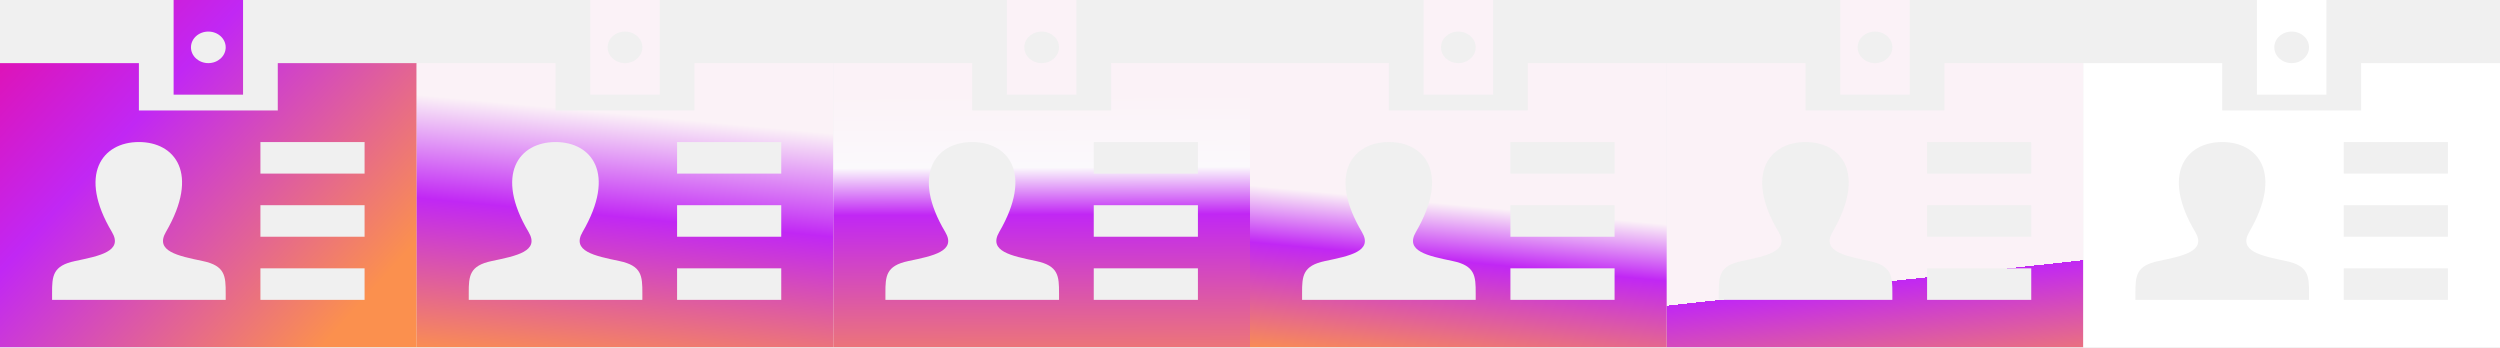
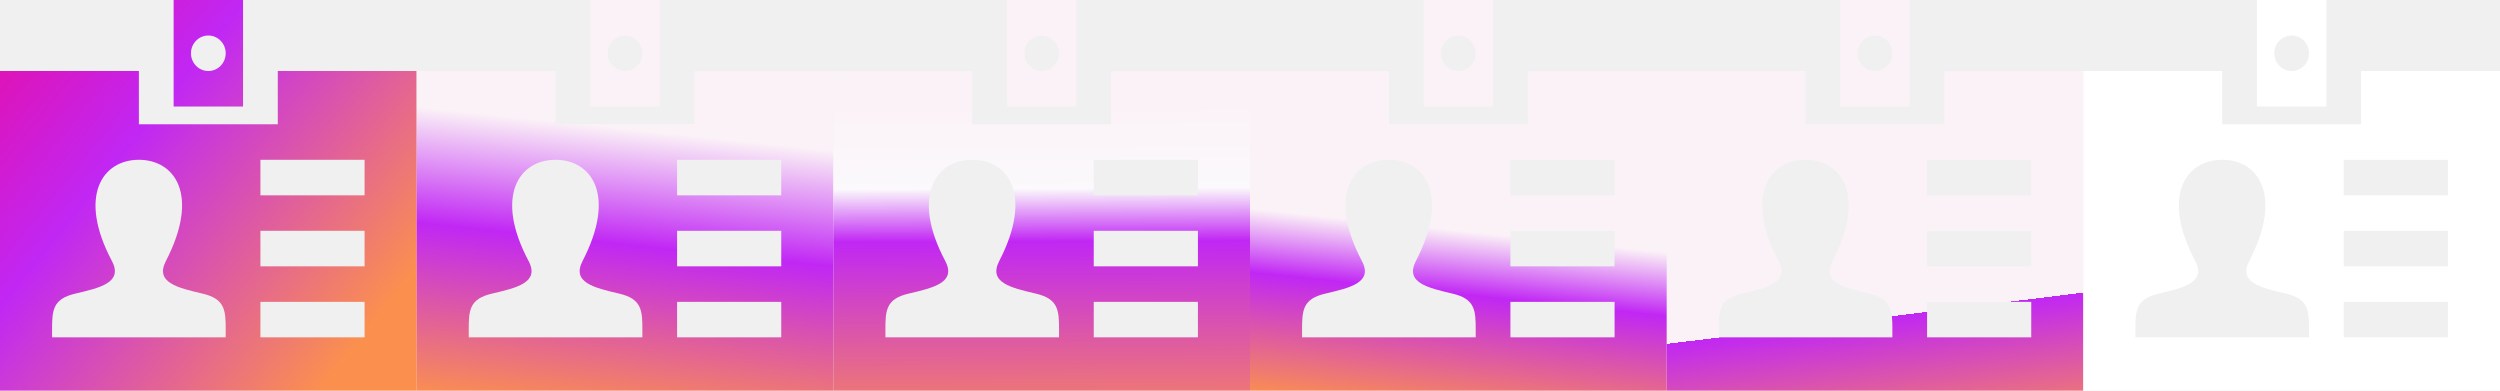
- <svg xmlns="http://www.w3.org/2000/svg" width="108" height="15" viewBox="0 0 108 15" fill="none">
-   <path d="M7.5 0V4.091H10.5V0H7.5ZM9 2.727C8.586 2.727 8.25 2.422 8.25 2.045C8.25 1.669 8.586 1.364 9 1.364C9.414 1.364 9.75 1.669 9.75 2.045C9.75 2.422 9.414 2.727 9 2.727ZM12 2.727V4.773H6V2.727H0V15H18V2.727H12ZM9.75 12.954H2.25V12.67C2.247 11.912 2.283 11.479 3.243 11.277C4.295 11.056 5.333 10.859 4.835 10.022C3.355 7.542 4.412 6.136 6 6.136C7.558 6.136 8.641 7.49 7.167 10.022C6.682 10.854 7.683 11.052 8.758 11.277C9.721 11.48 9.754 11.915 9.75 12.68V12.954V12.954ZM15.75 12.954H11.25V11.591H15.75V12.954ZM15.75 10.227H11.25V8.864H15.75V10.227ZM15.75 7.5H11.25V6.136H15.75V7.5Z" fill="url(#paint0_linear_16_45)" />
-   <path d="M79.5 0V4.091H82.5V0H79.5ZM81 2.727C80.586 2.727 80.25 2.422 80.25 2.045C80.25 1.669 80.586 1.364 81 1.364C81.414 1.364 81.75 1.669 81.75 2.045C81.75 2.422 81.414 2.727 81 2.727ZM84 2.727V4.773H78V2.727H72V15H90V2.727H84ZM81.75 12.954H74.25V12.67C74.247 11.912 74.283 11.479 75.243 11.277C76.295 11.056 77.333 10.859 76.835 10.022C75.355 7.542 76.412 6.136 78 6.136C79.558 6.136 80.641 7.49 79.167 10.022C78.682 10.854 79.683 11.052 80.758 11.277C81.721 11.48 81.754 11.915 81.75 12.68V12.954ZM87.75 12.954H83.25V11.591H87.75V12.954ZM87.75 10.227H83.25V8.864H87.75V10.227ZM87.75 7.5H83.25V6.136H87.75V7.5Z" fill="url(#paint1_linear_16_45)" />
-   <path d="M61.5 0V4.091H64.5V0H61.5ZM63 2.727C62.586 2.727 62.25 2.422 62.25 2.045C62.25 1.669 62.586 1.364 63 1.364C63.414 1.364 63.75 1.669 63.75 2.045C63.75 2.422 63.414 2.727 63 2.727ZM66 2.727V4.773H60V2.727H54V15H72V2.727H66ZM63.75 12.954H56.25V12.67C56.247 11.912 56.283 11.479 57.243 11.277C58.295 11.056 59.333 10.859 58.834 10.022C57.355 7.542 58.412 6.136 60 6.136C61.558 6.136 62.641 7.49 61.167 10.022C60.682 10.854 61.683 11.052 62.758 11.277C63.721 11.48 63.754 11.915 63.75 12.68V12.954ZM69.75 12.954H65.25V11.591H69.75V12.954ZM69.75 10.227H65.25V8.864H69.75V10.227ZM69.75 7.5H65.25V6.136H69.75V7.5Z" fill="url(#paint2_linear_16_45)" />
-   <path d="M25.5 0V4.091H28.5V0H25.5ZM27 2.727C26.586 2.727 26.25 2.422 26.25 2.045C26.25 1.669 26.586 1.364 27 1.364C27.414 1.364 27.75 1.669 27.75 2.045C27.75 2.422 27.414 2.727 27 2.727ZM30 2.727V4.773H24V2.727H18V15H36V2.727H30ZM27.75 12.954H20.25V12.67C20.247 11.912 20.283 11.479 21.243 11.277C22.295 11.056 23.333 10.859 22.834 10.022C21.355 7.542 22.412 6.136 24 6.136C25.558 6.136 26.641 7.49 25.167 10.022C24.682 10.854 25.683 11.052 26.758 11.277C27.721 11.48 27.754 11.915 27.75 12.68V12.954ZM33.75 12.954H29.25V11.591H33.75V12.954ZM33.75 10.227H29.25V8.864H33.75V10.227ZM33.75 7.5H29.25V6.136H33.75V7.5Z" fill="url(#paint3_linear_16_45)" />
-   <path d="M43.5 0V4.091H46.5V0H43.5ZM45 2.727C44.586 2.727 44.25 2.422 44.25 2.045C44.25 1.669 44.586 1.364 45 1.364C45.414 1.364 45.75 1.669 45.75 2.045C45.75 2.422 45.414 2.727 45 2.727ZM48 2.727V4.773H42V2.727H36V15H54V2.727H48ZM45.75 12.954H38.25V12.67C38.247 11.912 38.283 11.479 39.243 11.277C40.295 11.056 41.333 10.859 40.834 10.022C39.355 7.542 40.412 6.136 42 6.136C43.558 6.136 44.641 7.49 43.167 10.022C42.682 10.854 43.683 11.052 44.758 11.277C45.721 11.48 45.754 11.915 45.75 12.68V12.954ZM51.75 12.954H47.25V11.591H51.75V12.954ZM51.75 10.227H47.25V8.864H51.75V10.227ZM51.75 7.5H47.25V6.136H51.75V7.5Z" fill="url(#paint4_linear_16_45)" />
-   <path d="M97.5 0V4.091H100.5V0H97.5ZM99 2.727C98.586 2.727 98.25 2.422 98.25 2.045C98.25 1.669 98.586 1.364 99 1.364C99.414 1.364 99.75 1.669 99.75 2.045C99.75 2.422 99.414 2.727 99 2.727ZM102 2.727V4.773H96V2.727H90V15H108V2.727H102ZM99.75 12.954H92.25V12.67C92.247 11.912 92.283 11.479 93.243 11.277C94.295 11.056 95.333 10.859 94.835 10.022C93.355 7.542 94.412 6.136 96 6.136C97.558 6.136 98.641 7.49 97.167 10.022C96.682 10.854 97.683 11.052 98.758 11.277C99.721 11.48 99.754 11.915 99.75 12.68V12.954ZM105.75 12.954H101.25V11.591H105.75V12.954ZM105.75 10.227H101.25V8.864H105.75V10.227ZM105.75 7.5H101.25V6.136H105.75V7.5Z" fill="white" />
+ <svg xmlns="http://www.w3.org/2000/svg" width="96" height="15" viewBox="0 0 96 15" fill="none">
+   <path d="M6.667 0V4.091H9.333V0H6.667ZM8 2.727C7.632 2.727 7.333 2.422 7.333 2.045C7.333 1.669 7.632 1.364 8 1.364C8.368 1.364 8.667 1.669 8.667 2.045C8.667 2.422 8.368 2.727 8 2.727ZM10.667 2.727V4.773H5.333V2.727H0V15H16V2.727H10.667ZM8.667 12.954H2V12.67C1.997 11.912 2.029 11.479 2.883 11.277C3.818 11.056 4.741 10.859 4.297 10.022C2.982 7.542 3.922 6.136 5.333 6.136C6.718 6.136 7.681 7.49 6.371 10.022C5.939 10.854 6.829 11.052 7.785 11.277C8.641 11.48 8.67 11.915 8.667 12.68V12.954ZM14 12.954H10V11.591H14V12.954ZM14 10.227H10V8.864H14V10.227ZM14 7.5H10V6.136H14V7.5Z" fill="url(#paint0_linear_16_45)" />
+   <path d="M70.667 0V4.091H73.333V0H70.667ZM72 2.727C71.632 2.727 71.333 2.422 71.333 2.045C71.333 1.669 71.632 1.364 72 1.364C72.368 1.364 72.667 1.669 72.667 2.045C72.667 2.422 72.368 2.727 72 2.727ZM74.667 2.727V4.773H69.333V2.727H64V15H80V2.727H74.667ZM72.667 12.954H66V12.67C65.997 11.912 66.029 11.479 66.883 11.277C67.818 11.056 68.741 10.859 68.297 10.022C66.982 7.542 67.922 6.136 69.333 6.136C70.718 6.136 71.681 7.49 70.371 10.022C69.939 10.854 70.829 11.052 71.785 11.277C72.641 11.48 72.67 11.915 72.667 12.68V12.954ZM78 12.954H74V11.591H78V12.954ZM78 10.227H74V8.864H78V10.227ZM78 7.5H74V6.136H78V7.5Z" fill="url(#paint1_linear_16_45)" />
+   <path d="M54.667 0V4.091H57.333V0H54.667ZM56 2.727C55.632 2.727 55.333 2.422 55.333 2.045C55.333 1.669 55.632 1.364 56 1.364C56.368 1.364 56.667 1.669 56.667 2.045C56.667 2.422 56.368 2.727 56 2.727ZM58.667 2.727V4.773H53.333V2.727H48V15H64V2.727H58.667ZM56.667 12.954H50V12.67C49.997 11.912 50.029 11.479 50.883 11.277C51.818 11.056 52.741 10.859 52.297 10.022C50.982 7.542 51.922 6.136 53.333 6.136C54.718 6.136 55.681 7.49 54.371 10.022C53.939 10.854 54.829 11.052 55.785 11.277C56.641 11.48 56.67 11.915 56.667 12.68V12.954ZM62 12.954H58V11.591H62V12.954ZM62 10.227H58V8.864H62V10.227ZM62 7.5H58V6.136H62V7.5Z" fill="url(#paint2_linear_16_45)" />
+   <path d="M22.667 0V4.091H25.333V0H22.667ZM24 2.727C23.632 2.727 23.333 2.422 23.333 2.045C23.333 1.669 23.632 1.364 24 1.364C24.368 1.364 24.667 1.669 24.667 2.045C24.667 2.422 24.368 2.727 24 2.727ZM26.667 2.727V4.773H21.333V2.727H16V15H32V2.727H26.667ZM24.667 12.954H18V12.67C17.997 11.912 18.029 11.479 18.883 11.277C19.818 11.056 20.741 10.859 20.297 10.022C18.982 7.542 19.922 6.136 21.333 6.136C22.718 6.136 23.681 7.49 22.371 10.022C21.939 10.854 22.829 11.052 23.785 11.277C24.641 11.48 24.67 11.915 24.667 12.68V12.954ZM30 12.954H26V11.591H30V12.954ZM30 10.227H26V8.864H30V10.227ZM30 7.5H26V6.136H30V7.5Z" fill="url(#paint3_linear_16_45)" />
+   <path d="M38.667 0V4.091H41.333V0H38.667ZM40 2.727C39.632 2.727 39.333 2.422 39.333 2.045C39.333 1.669 39.632 1.364 40 1.364C40.368 1.364 40.667 1.669 40.667 2.045C40.667 2.422 40.368 2.727 40 2.727ZM42.667 2.727V4.773H37.333V2.727H32V15H48V2.727H42.667ZM40.667 12.954H34V12.67C33.997 11.912 34.029 11.479 34.883 11.277C35.818 11.056 36.741 10.859 36.297 10.022C34.982 7.542 35.922 6.136 37.333 6.136C38.718 6.136 39.681 7.49 38.371 10.022C37.939 10.854 38.829 11.052 39.785 11.277C40.641 11.48 40.67 11.915 40.667 12.68V12.954ZM46 12.954H42V11.591H46V12.954ZM46 10.227H42V8.864H46V10.227ZM46 7.5H42V6.136H46V7.5Z" fill="url(#paint4_linear_16_45)" />
+   <path d="M86.667 0V4.091H89.333V0H86.667ZM88 2.727C87.632 2.727 87.333 2.422 87.333 2.045C87.333 1.669 87.632 1.364 88 1.364C88.368 1.364 88.667 1.669 88.667 2.045C88.667 2.422 88.368 2.727 88 2.727ZM90.667 2.727V4.773H85.333V2.727H80V15H96V2.727H90.667ZM88.667 12.954H82V12.67C81.997 11.912 82.029 11.479 82.883 11.277C83.818 11.056 84.741 10.859 84.297 10.022C82.982 7.542 83.922 6.136 85.333 6.136C86.718 6.136 87.681 7.49 86.371 10.022C85.939 10.854 86.829 11.052 87.785 11.277C88.641 11.48 88.67 11.915 88.667 12.68V12.954ZM94 12.954H90V11.591H94V12.954ZM94 10.227H90V8.864H94V10.227ZM94 7.5H90V6.136H94V7.5Z" fill="white" />
  <defs>
-     <linearGradient id="paint0_linear_16_45" x1="-4.875" y1="1.023" x2="12.415" y2="16.618" gradientUnits="userSpaceOnUse">
+     <linearGradient id="paint0_linear_16_45" x1="-4.333" y1="1.023" x2="12.633" y2="14.626" gradientUnits="userSpaceOnUse">
      <stop stop-color="#F40489" />
      <stop offset="0.464" stop-color="#C127F4" />
      <stop offset="1" stop-color="#FB904E" />
    </linearGradient>
-     <linearGradient id="paint1_linear_16_45" x1="77" y1="-5.69897e-08" x2="79.156" y2="19.702" gradientUnits="userSpaceOnUse">
+     <linearGradient id="paint1_linear_16_45" x1="68.444" y1="-5.69897e-08" x2="70.862" y2="19.64" gradientUnits="userSpaceOnUse">
      <stop offset="0.635" stop-color="#FBF2F7" />
      <stop offset="0.635" stop-color="#C127F4" />
      <stop offset="0.905" stop-color="#FB904E" />
    </linearGradient>
-     <linearGradient id="paint2_linear_16_45" x1="61" y1="1.72897e-08" x2="59.376" y2="17.348" gradientUnits="userSpaceOnUse">
+     <linearGradient id="paint2_linear_16_45" x1="54.222" y1="1.72897e-08" x2="52.4" y2="17.308" gradientUnits="userSpaceOnUse">
      <stop offset="0.495" stop-color="#FBF2F7" />
      <stop offset="0.635" stop-color="#C127F4" />
      <stop offset="0.905" stop-color="#FB904E" />
    </linearGradient>
-     <linearGradient id="paint3_linear_16_45" x1="25" y1="1.72897e-08" x2="23.376" y2="17.348" gradientUnits="userSpaceOnUse">
+     <linearGradient id="paint3_linear_16_45" x1="22.222" y1="1.72897e-08" x2="20.4" y2="17.308" gradientUnits="userSpaceOnUse">
      <stop offset="0.271" stop-color="#FBF2F7" />
      <stop offset="0.526" stop-color="#C127F4" />
      <stop offset="0.905" stop-color="#FB904E" />
    </linearGradient>
-     <linearGradient id="paint4_linear_16_45" x1="41" y1="-1.5" x2="41.08" y2="19.008" gradientUnits="userSpaceOnUse">
+     <linearGradient id="paint4_linear_16_45" x1="36.444" y1="-1.5" x2="36.535" y2="19.007" gradientUnits="userSpaceOnUse">
      <stop offset="0.271" stop-color="#FBF2F7" />
      <stop offset="0.427" stop-color="#FBF9FC" />
      <stop offset="0.526" stop-color="#C127F4" />
      <stop offset="0.905" stop-color="#FB904E" />
    </linearGradient>
  </defs>
</svg>
